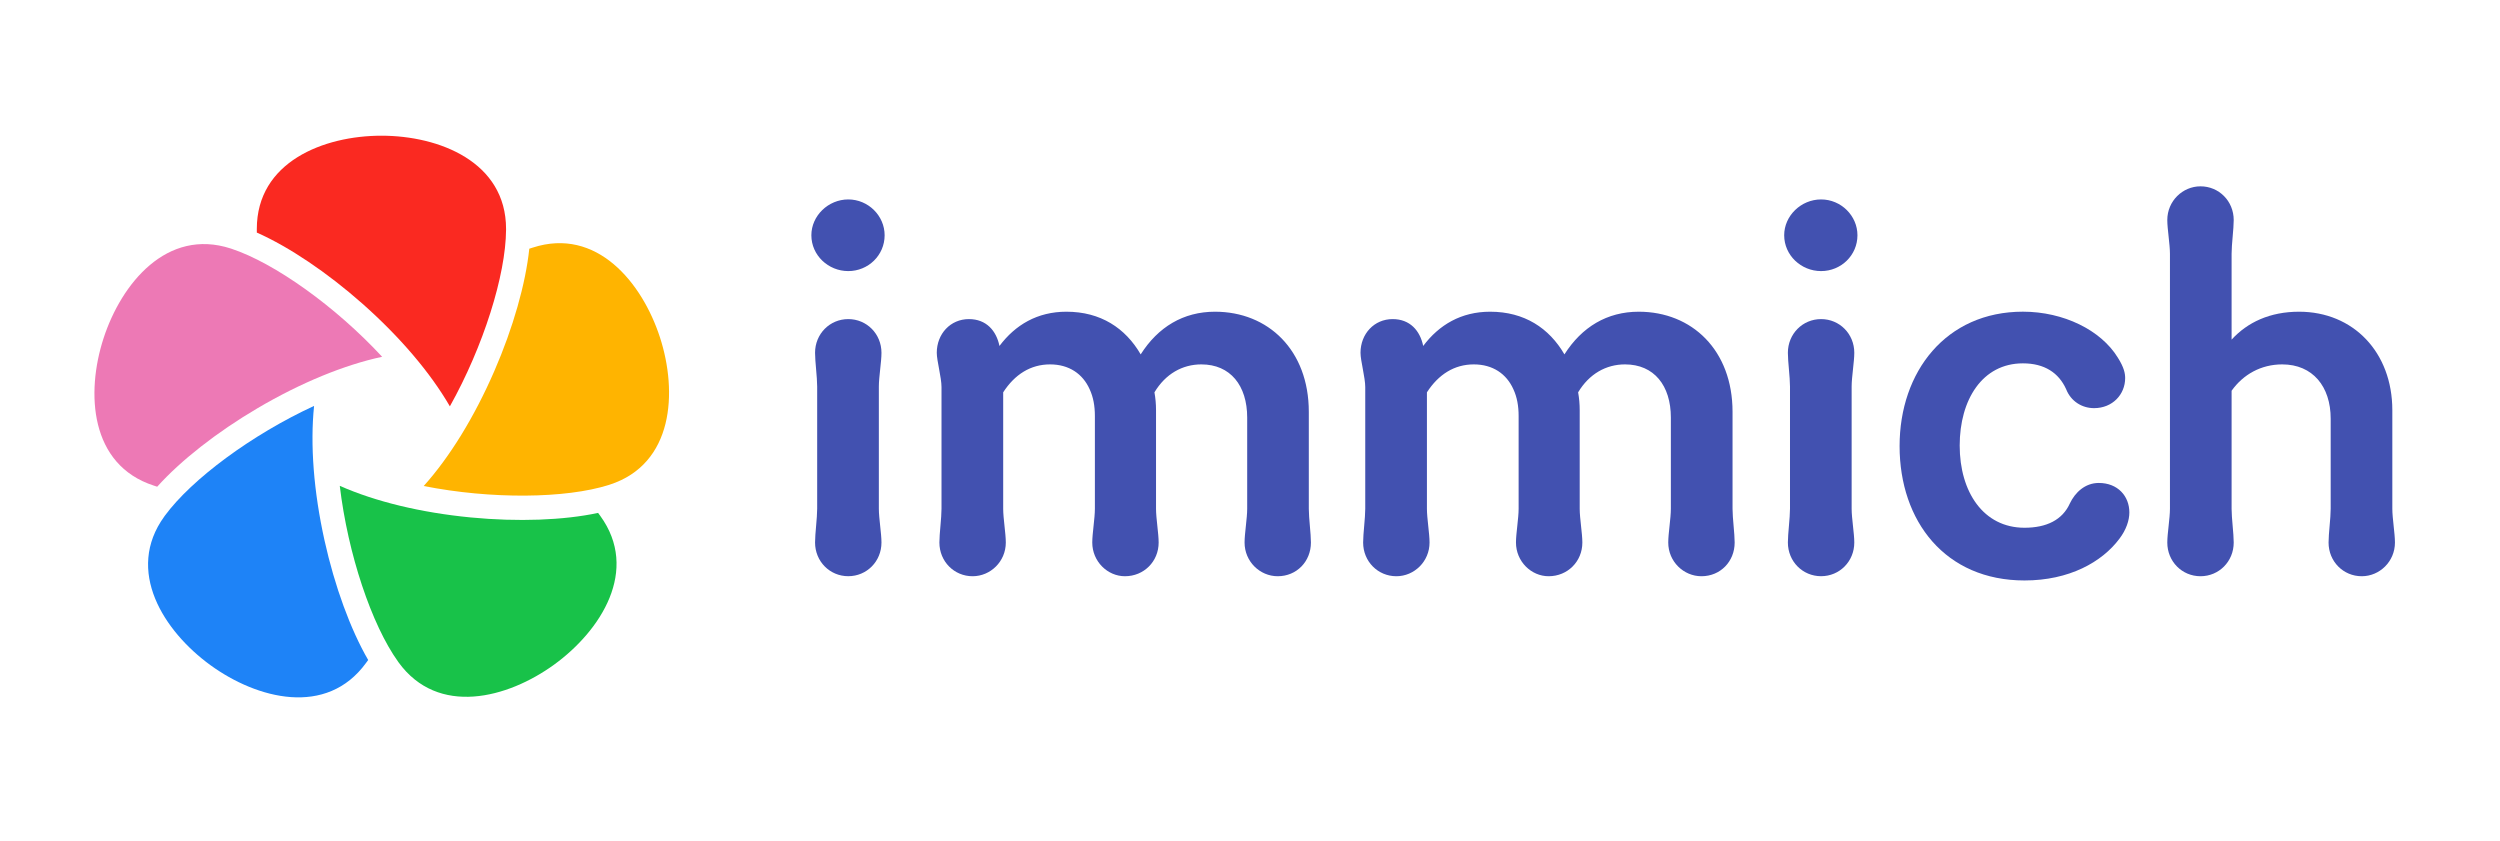
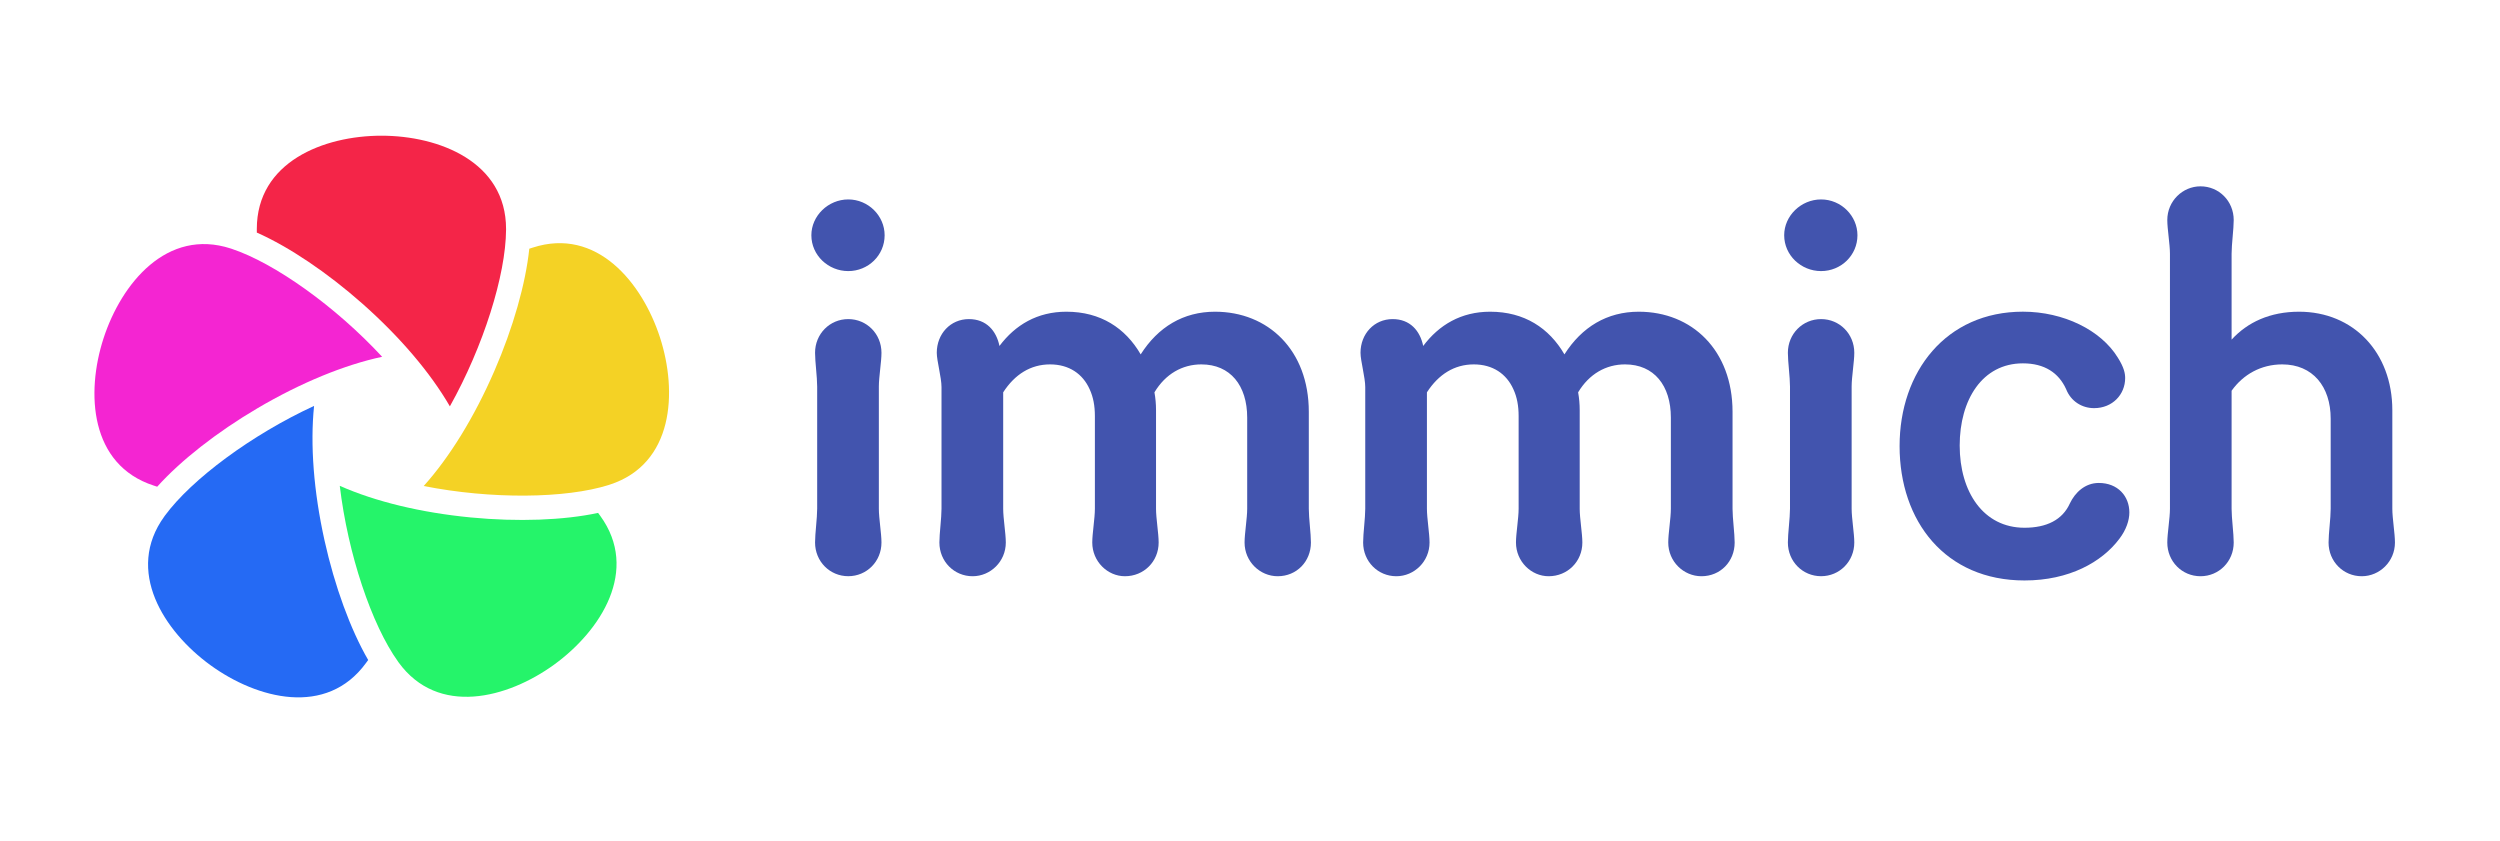
<svg xmlns="http://www.w3.org/2000/svg" version="1.1" id="Router_Medium_x5F_White" x="0px" y="0px" viewBox="0 0 792 266.25" style="enable-background:new 0 0 792 266.25;" xml:space="preserve">
  <style type="text/css">
- 	.st0{fill:#4251B0;}
- 	.st1{fill:#FA2921;}
- 	.st2{fill:#ED79B5;}
- 	.st3{fill:#FFB400;}
- 	.st4{fill:#1E83F7;}
- 	.st5{fill:#18C249;}
+ 	.st0{fill:#4254AE;}
+ 	.st1{fill:#F42548;}
+ 	.st2{fill:#F425D2;}
+ 	.st3{fill:#F4D225;}
+ 	.st4{fill:#256AF4;}
+ 	.st5{fill:#25F46A;}
</style>
  <g>
    <path class="st0" d="M268.73,63.18c6.34,0,11.52,5.18,11.52,11.35c0,6.34-5.18,11.35-11.52,11.35s-11.69-5.01-11.69-11.35   C257.04,68.36,262.39,63.18,268.73,63.18z M258.88,122.45c0-3.01-0.67-7.85-0.67-10.68c0-6.01,4.67-10.68,10.52-10.68   c5.84,0,10.52,4.67,10.52,10.68c0,2.84-0.83,7.68-0.83,10.68v38.73c0,3.01,0.83,7.85,0.83,10.68c0,6.01-4.67,10.68-10.52,10.68   c-5.84,0-10.52-4.67-10.52-10.68c0-2.84,0.67-7.68,0.67-10.68V122.45z" />
    <path class="st0" d="M394.28,171.87c0-2.84,0.83-7.68,0.83-10.68V132.3c0-10.18-5.34-16.86-14.52-16.86c-6.01,0-11.35,3-14.86,8.85   c0.33,1.84,0.5,3.67,0.5,5.68v31.22c0,3.01,0.83,7.85,0.83,10.68c0,6.01-4.67,10.68-10.68,10.68c-5.51,0-10.35-4.67-10.35-10.68   c0-2.84,0.83-7.68,0.83-10.68V131.8c0-3.17-0.5-6.01-1.67-8.51c-2.17-4.84-6.51-7.85-12.52-7.85c-6.18,0-11.19,3.17-14.86,8.85   v36.9c0,3.01,0.83,7.85,0.83,10.68c0,6.01-4.84,10.68-10.52,10.68c-5.84,0-10.52-4.67-10.52-10.68c0-2.84,0.67-7.68,0.67-10.68   v-38.57c0-3.01-1.5-8.35-1.5-10.85c0-6.01,4.34-10.68,10.18-10.68c5.51,0,8.68,3.67,9.68,8.51c5.01-6.68,12.02-10.85,21.2-10.85   c10.85,0,18.7,5.18,23.54,13.52c5.51-8.68,13.52-13.52,23.54-13.52c16.86,0,29.72,12.19,29.72,31.72v30.72   c0,3.01,0.67,7.85,0.67,10.68c0,6.01-4.51,10.68-10.52,10.68C399.12,182.55,394.28,177.88,394.28,171.87z" />
    <path class="st0" d="M528.5,171.87c0-2.84,0.83-7.68,0.83-10.68V132.3c0-10.18-5.34-16.86-14.52-16.86c-6.01,0-11.35,3-14.86,8.85   c0.33,1.84,0.5,3.67,0.5,5.68v31.22c0,3.01,0.84,7.85,0.84,10.68c0,6.01-4.67,10.68-10.68,10.68c-5.51,0-10.35-4.67-10.35-10.68   c0-2.84,0.84-7.68,0.84-10.68V131.8c0-3.17-0.5-6.01-1.67-8.51c-2.17-4.84-6.51-7.85-12.52-7.85c-6.18,0-11.19,3.17-14.86,8.85   v36.9c0,3.01,0.83,7.85,0.83,10.68c0,6.01-4.84,10.68-10.52,10.68c-5.84,0-10.52-4.67-10.52-10.68c0-2.84,0.67-7.68,0.67-10.68   v-38.57c0-3.01-1.5-8.35-1.5-10.85c0-6.01,4.34-10.68,10.18-10.68c5.51,0,8.68,3.67,9.68,8.51c5.01-6.68,12.02-10.85,21.2-10.85   c10.85,0,18.7,5.18,23.54,13.52c5.51-8.68,13.52-13.52,23.54-13.52c16.86,0,29.72,12.19,29.72,31.72v30.72   c0,3.01,0.67,7.85,0.67,10.68c0,6.01-4.51,10.68-10.52,10.68C533.35,182.55,528.5,177.88,528.5,171.87z" />
    <path class="st0" d="M576.92,63.18c6.34,0,11.52,5.18,11.52,11.35c0,6.34-5.18,11.35-11.52,11.35s-11.69-5.01-11.69-11.35   C565.23,68.36,570.57,63.18,576.92,63.18z M567.07,122.45c0-3.01-0.67-7.85-0.67-10.68c0-6.01,4.67-10.68,10.52-10.68   s10.52,4.67,10.52,10.68c0,2.84-0.84,7.68-0.84,10.68v38.73c0,3.01,0.84,7.85,0.84,10.68c0,6.01-4.67,10.68-10.52,10.68   s-10.52-4.67-10.52-10.68c0-2.84,0.67-7.68,0.67-10.68V122.45z" />
    <path class="st0" d="M601.79,141.31c0-23.54,14.69-42.57,39.07-42.57c12.86,0,24.71,5.84,30.05,14.53c2,3.17,2.34,5.01,2.34,6.51   c0,5.18-4.01,9.52-9.85,9.52c-3.84,0-7.34-2.17-8.85-6.01c-2.34-5.18-6.85-8.18-13.69-8.18c-12.86,0-20.03,11.52-20.03,26.04   c0,14.69,7.51,26.04,20.53,26.04c7.01,0,12.02-2.5,14.36-7.68c1.67-3.51,4.84-6.51,9.18-6.51c6.01,0,9.68,4.17,9.68,9.35   c0,2.5-1,5.51-3.17,8.35c-5.51,7.35-15.86,13.19-30.05,13.19C616.32,183.89,601.79,165.19,601.79,141.31z" />
    <path class="st0" d="M737.69,171.87c0-2.84,0.67-7.68,0.67-10.68v-28.55c0-10.18-5.68-17.2-15.36-17.2   c-6.68,0-12.35,3.17-16.03,8.35v37.4c0,3.01,0.67,7.85,0.67,10.68c0,6.01-4.67,10.68-10.52,10.68s-10.52-4.67-10.52-10.68   c0-2.84,0.84-7.68,0.84-10.68v-80.8c0-3.01-0.84-7.85-0.84-10.68c0-6.01,4.84-10.68,10.52-10.68c5.84,0,10.52,4.67,10.52,10.68   c0,2.84-0.67,7.68-0.67,10.68v27.21c5.01-5.51,12.19-8.85,21.37-8.85c17.2,0,29.55,12.86,29.55,31.22v31.22   c0,3.01,0.83,7.85,0.83,10.68c0,6.01-4.84,10.68-10.52,10.68C742.36,182.55,737.69,177.88,737.69,171.87z" />
  </g>
  <g>
    <path class="st1" d="M114.82,96.21c11.92,10.55,21.52,21.86,27.7,32.52c10.62-18.99,17.71-41.55,17.8-55.92c0-0.1,0-0.19,0-0.28   c0-21.26-21.21-29.54-39.48-29.54s-39.48,8.28-39.48,29.54c0,0.29,0,0.68,0,1.15C91.54,78.2,103.61,86.29,114.82,96.21z" />
    <path class="st2" d="M49.8,154.19c7.45-8.29,18.88-17.27,31.77-24.86c13.72-8.07,27.44-13.71,39.49-16.3   c-14.78-15.96-34.04-29.68-47.68-34.21c-0.1-0.03-0.18-0.06-0.27-0.09c-20.22-6.57-34.65,11.05-40.3,28.42s-4.33,40.11,15.89,46.68   C48.99,153.93,49.35,154.05,49.8,154.19z" />
    <path class="st3" d="M209.07,106.86c-5.65-17.38-20.07-34.99-40.3-28.42c-0.28,0.09-0.65,0.21-1.09,0.35   c-1.16,11.08-5.12,25.07-11.09,38.79c-6.35,14.6-14.14,27.23-22.36,36.39c21.34,4.23,44.99,4,58.68-0.35   c0.1-0.03,0.19-0.06,0.27-0.09C213.4,146.97,214.71,124.24,209.07,106.86z" />
    <path class="st4" d="M102.8,171.18c-3.44-15.54-4.56-30.34-3.3-42.59c-19.75,9.12-38.75,23.2-47.27,34.78   c-0.06,0.08-0.11,0.16-0.16,0.23c-12.5,17.2-0.2,36.37,14.58,47.11s36.81,16.51,49.31-0.69c0.17-0.24,0.4-0.55,0.68-0.93   C111.05,199.44,106.04,185.79,102.8,171.18z" />
    <path class="st5" d="M189.48,162.49c-10.9,2.33-25.42,2.88-40.32,1.44c-15.84-1.53-30.26-5.03-41.52-10.02   c2.57,21.6,10.09,44.02,18.47,55.7c0.06,0.08,0.11,0.16,0.16,0.23c12.5,17.2,34.52,11.43,49.31,0.69   c14.78-10.74,27.08-29.9,14.58-47.11C189.99,163.18,189.76,162.86,189.48,162.49z" />
  </g>
</svg>
